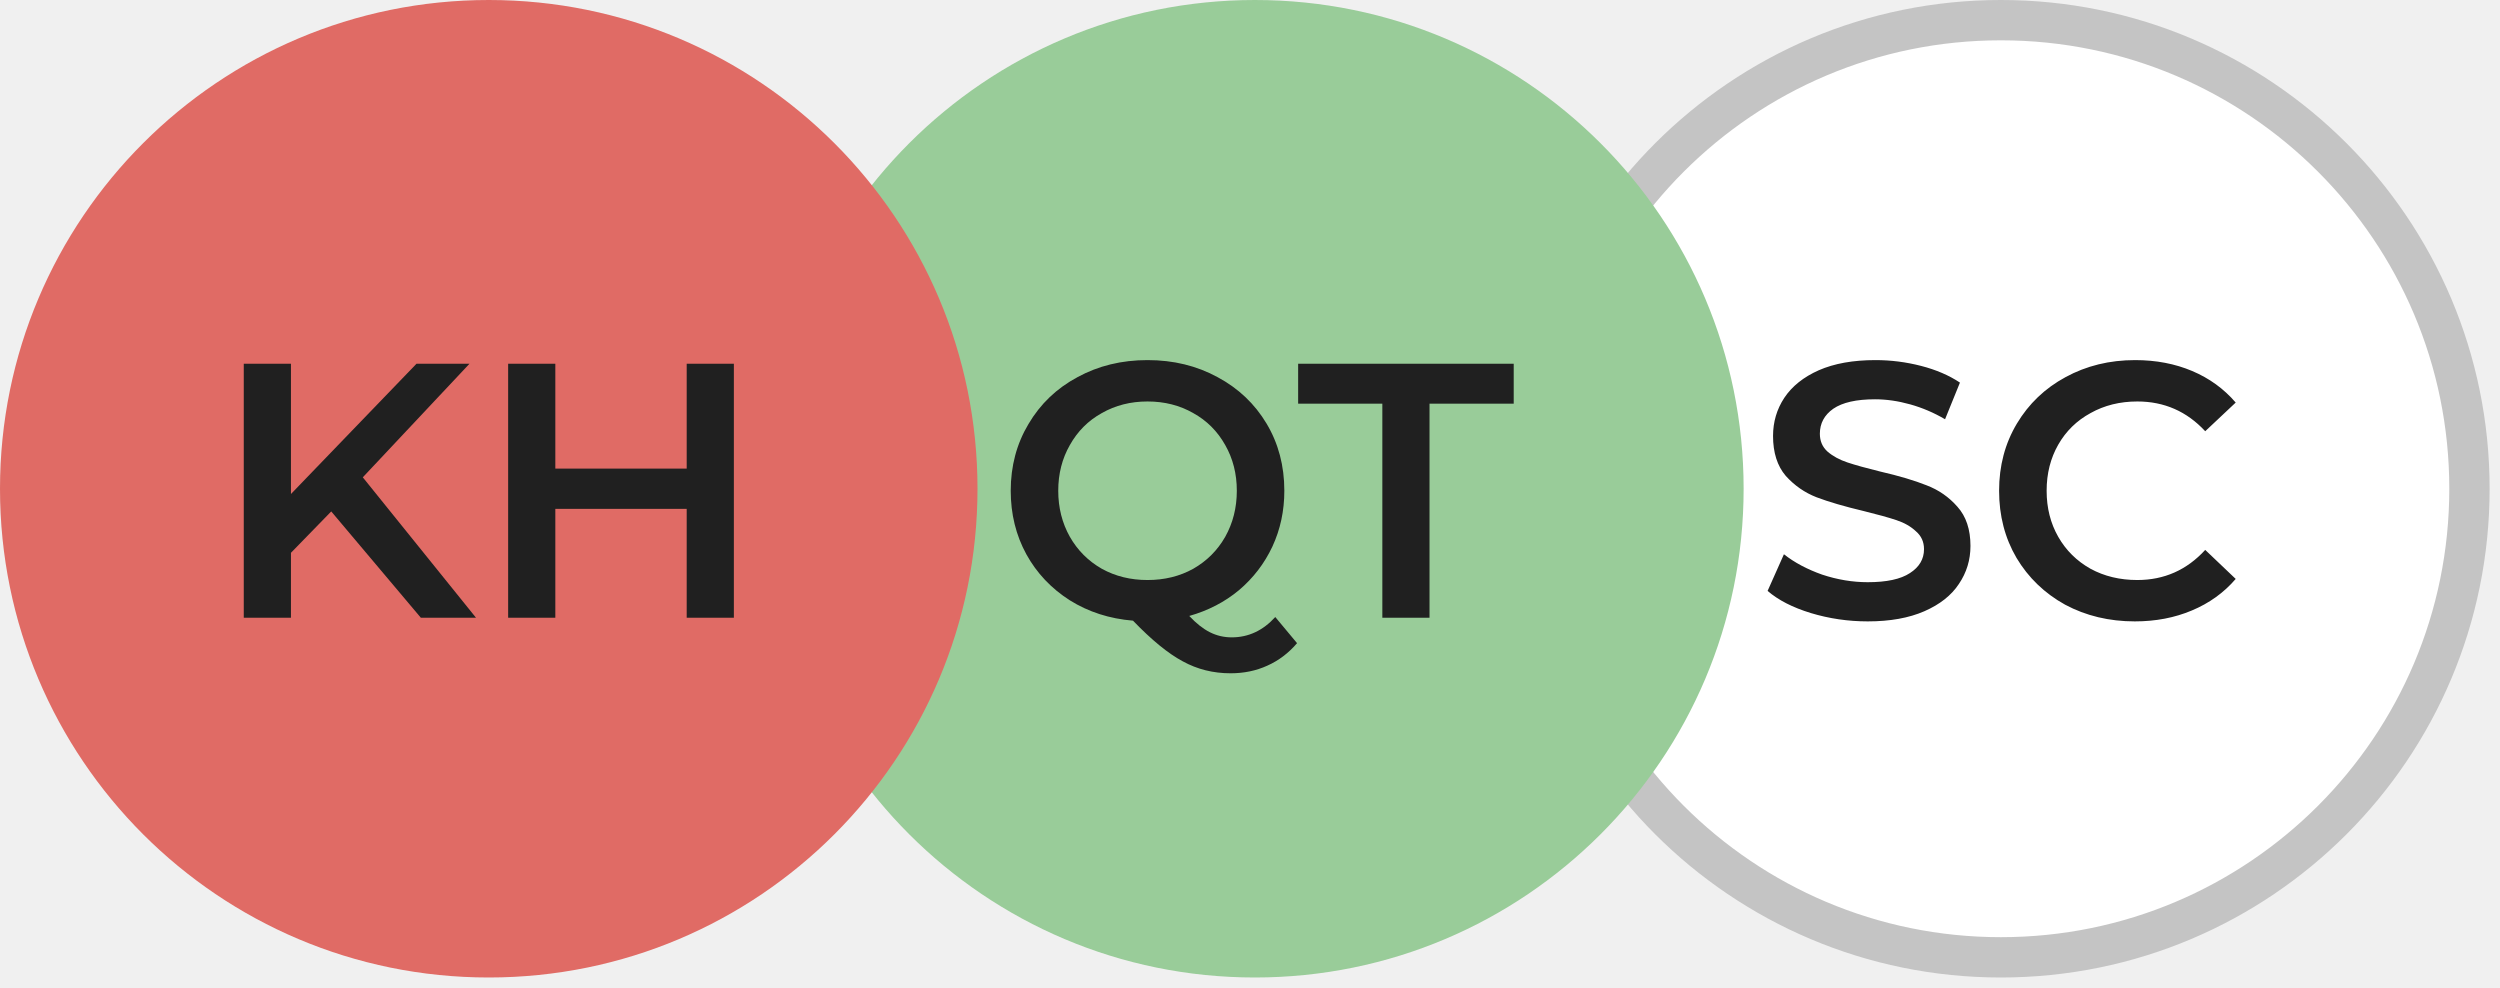
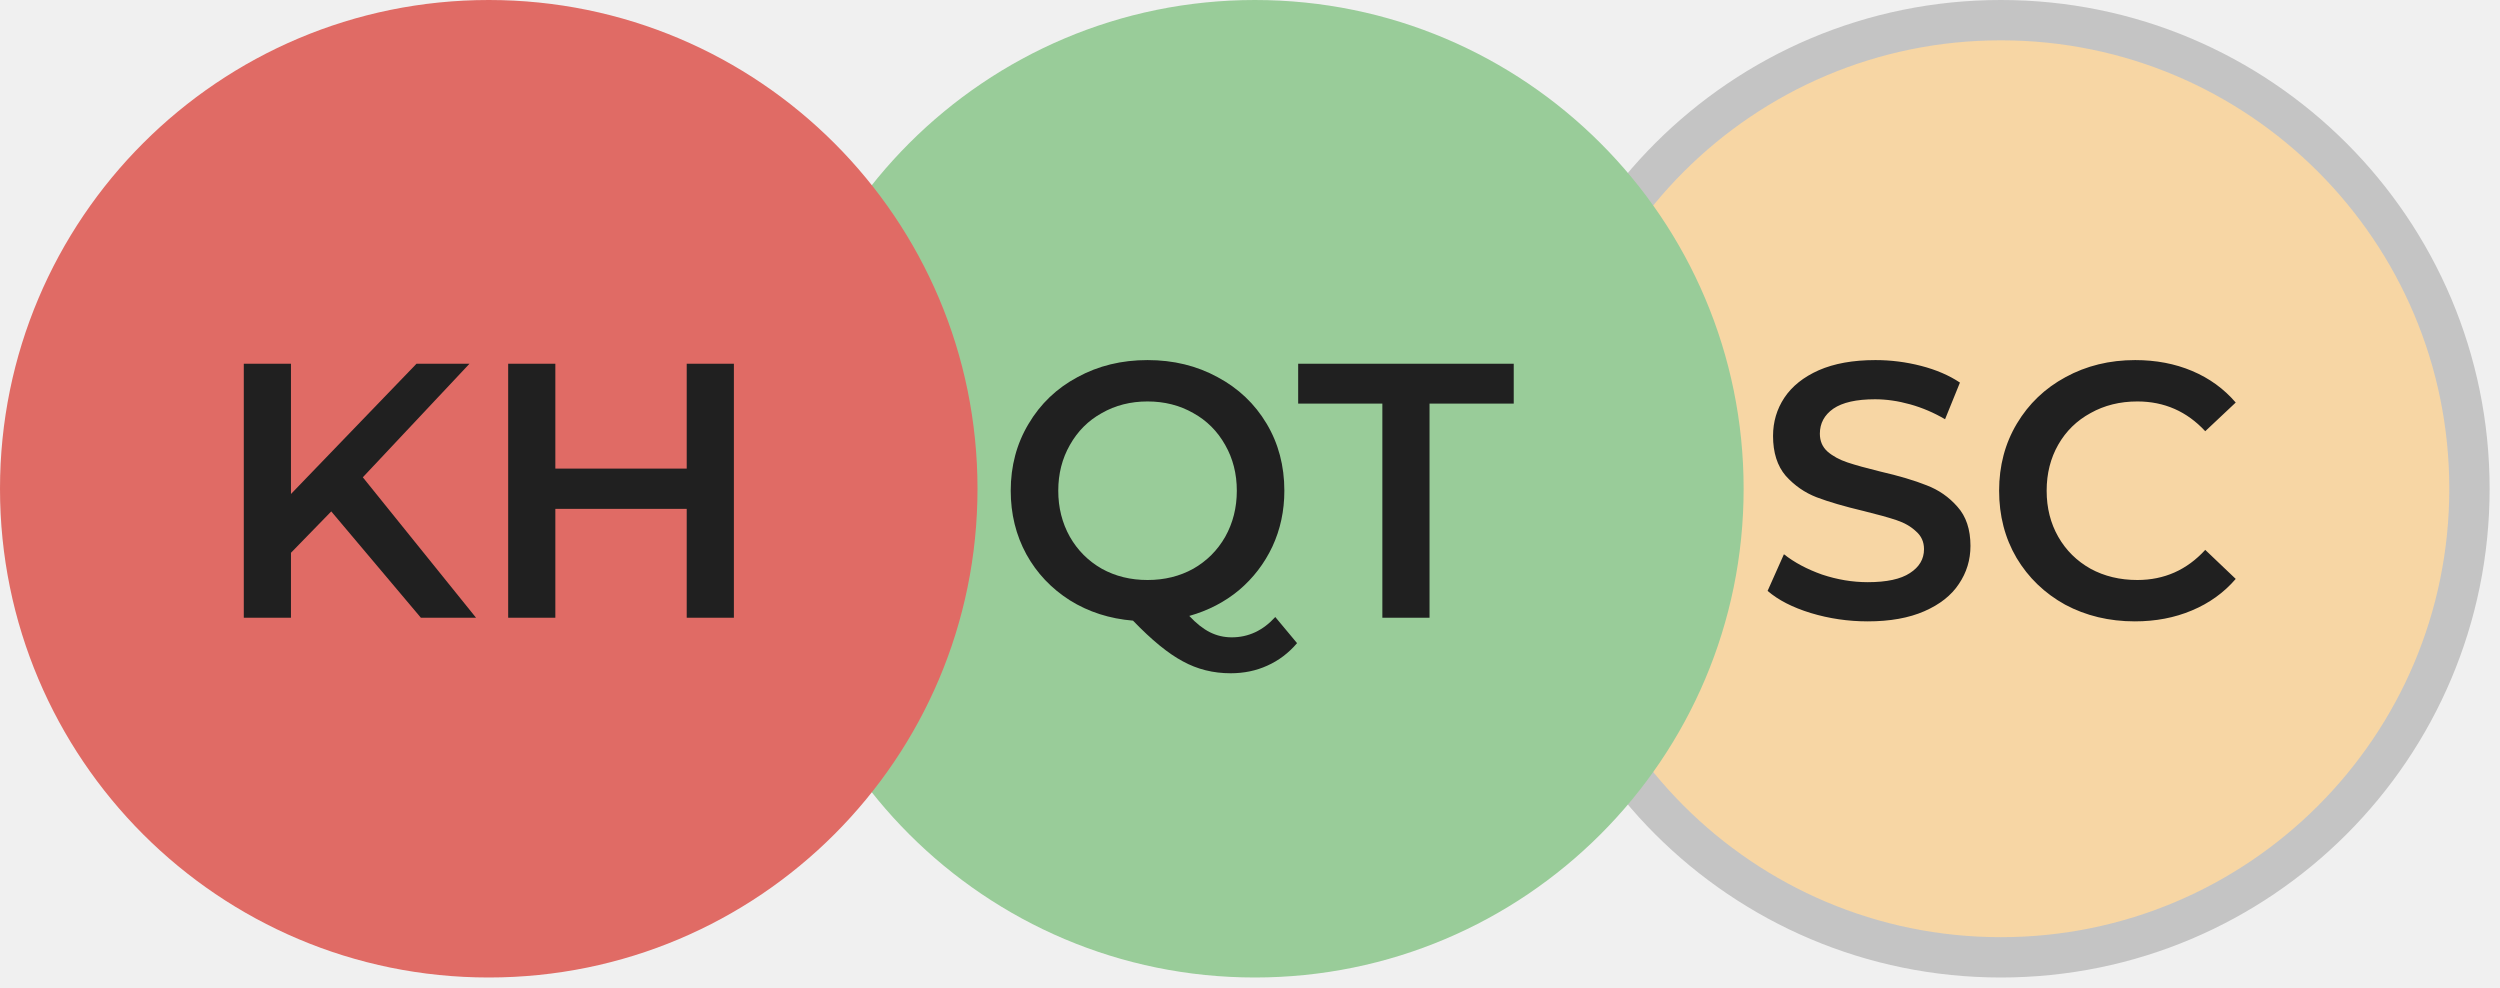
<svg xmlns="http://www.w3.org/2000/svg" width="124" height="49" viewBox="0 0 124 49" fill="none">
-   <circle cx="99.243" cy="24.242" r="23.242" fill="white" stroke="#C4C4C4" stroke-width="2" />
-   <path d="M92.641 30.821C91.669 30.821 90.727 30.683 89.815 30.407C88.915 30.131 88.201 29.765 87.673 29.309L88.483 27.491C88.999 27.899 89.629 28.235 90.373 28.499C91.129 28.751 91.885 28.877 92.641 28.877C93.577 28.877 94.273 28.727 94.729 28.427C95.197 28.127 95.431 27.731 95.431 27.239C95.431 26.879 95.299 26.585 95.035 26.357C94.783 26.117 94.459 25.931 94.063 25.799C93.667 25.667 93.127 25.517 92.443 25.349C91.483 25.121 90.703 24.893 90.103 24.665C89.515 24.437 89.005 24.083 88.573 23.603C88.153 23.111 87.943 22.451 87.943 21.623C87.943 20.927 88.129 20.297 88.501 19.733C88.885 19.157 89.455 18.701 90.211 18.365C90.979 18.029 91.915 17.861 93.019 17.861C93.787 17.861 94.543 17.957 95.287 18.149C96.031 18.341 96.673 18.617 97.213 18.977L96.475 20.795C95.923 20.471 95.347 20.225 94.747 20.057C94.147 19.889 93.565 19.805 93.001 19.805C92.077 19.805 91.387 19.961 90.931 20.273C90.487 20.585 90.265 20.999 90.265 21.515C90.265 21.875 90.391 22.169 90.643 22.397C90.907 22.625 91.237 22.805 91.633 22.937C92.029 23.069 92.569 23.219 93.253 23.387C94.189 23.603 94.957 23.831 95.557 24.071C96.157 24.299 96.667 24.653 97.087 25.133C97.519 25.613 97.735 26.261 97.735 27.077C97.735 27.773 97.543 28.403 97.159 28.967C96.787 29.531 96.217 29.981 95.449 30.317C94.681 30.653 93.745 30.821 92.641 30.821ZM105.887 30.821C104.615 30.821 103.463 30.545 102.431 29.993C101.411 29.429 100.607 28.655 100.019 27.671C99.443 26.687 99.155 25.577 99.155 24.341C99.155 23.105 99.449 21.995 100.037 21.011C100.625 20.027 101.429 19.259 102.449 18.707C103.481 18.143 104.633 17.861 105.905 17.861C106.937 17.861 107.879 18.041 108.731 18.401C109.583 18.761 110.303 19.283 110.891 19.967L109.379 21.389C108.467 20.405 107.345 19.913 106.013 19.913C105.149 19.913 104.375 20.105 103.691 20.489C103.007 20.861 102.473 21.383 102.089 22.055C101.705 22.727 101.513 23.489 101.513 24.341C101.513 25.193 101.705 25.955 102.089 26.627C102.473 27.299 103.007 27.827 103.691 28.211C104.375 28.583 105.149 28.769 106.013 28.769C107.345 28.769 108.467 28.271 109.379 27.275L110.891 28.715C110.303 29.399 109.577 29.921 108.713 30.281C107.861 30.641 106.919 30.821 105.887 30.821Z" fill="#202020" />
+   <circle cx="99.243" cy="24.242" r="23.242" fill="#F7D6A4" stroke="#C4C4C4" stroke-width="2" />
+   <path d="M92.641 30.82C91.669 30.82 90.727 30.682 89.815 30.406C88.915 30.13 88.201 29.764 87.673 29.308L88.483 27.49C88.999 27.898 89.629 28.234 90.373 28.498C91.129 28.75 91.885 28.876 92.641 28.876C93.577 28.876 94.273 28.726 94.729 28.426C95.197 28.126 95.431 27.73 95.431 27.238C95.431 26.878 95.299 26.584 95.035 26.356C94.783 26.116 94.459 25.93 94.063 25.798C93.667 25.666 93.127 25.516 92.443 25.348C91.483 25.12 90.703 24.892 90.103 24.664C89.515 24.436 89.005 24.082 88.573 23.602C88.153 23.11 87.943 22.45 87.943 21.622C87.943 20.926 88.129 20.296 88.501 19.732C88.885 19.156 89.455 18.7 90.211 18.364C90.979 18.028 91.915 17.86 93.019 17.86C93.787 17.86 94.543 17.956 95.287 18.148C96.031 18.34 96.673 18.616 97.213 18.976L96.475 20.794C95.923 20.47 95.347 20.224 94.747 20.056C94.147 19.888 93.565 19.804 93.001 19.804C92.077 19.804 91.387 19.96 90.931 20.272C90.487 20.584 90.265 20.998 90.265 21.514C90.265 21.874 90.391 22.168 90.643 22.396C90.907 22.624 91.237 22.804 91.633 22.936C92.029 23.068 92.569 23.218 93.253 23.386C94.189 23.602 94.957 23.83 95.557 24.07C96.157 24.298 96.667 24.652 97.087 25.132C97.519 25.612 97.735 26.26 97.735 27.076C97.735 27.772 97.543 28.402 97.159 28.966C96.787 29.53 96.217 29.98 95.449 30.316C94.681 30.652 93.745 30.82 92.641 30.82ZM105.888 30.82C104.616 30.82 103.464 30.544 102.432 29.992C101.412 29.428 100.608 28.654 100.02 27.67C99.444 26.686 99.156 25.576 99.156 24.34C99.156 23.104 99.45 21.994 100.038 21.01C100.626 20.026 101.43 19.258 102.45 18.706C103.482 18.142 104.634 17.86 105.906 17.86C106.938 17.86 107.88 18.04 108.732 18.4C109.584 18.76 110.304 19.282 110.892 19.966L109.38 21.388C108.468 20.404 107.346 19.912 106.014 19.912C105.15 19.912 104.376 20.104 103.692 20.488C103.008 20.86 102.474 21.382 102.09 22.054C101.706 22.726 101.514 23.488 101.514 24.34C101.514 25.192 101.706 25.954 102.09 26.626C102.474 27.298 103.008 27.826 103.692 28.21C104.376 28.582 105.15 28.768 106.014 28.768C107.346 28.768 108.468 28.27 109.38 27.274L110.892 28.714C110.304 29.398 109.578 29.92 108.714 30.28C107.862 30.64 106.92 30.82 105.888 30.82Z" fill="#202020" />
  <circle cx="62.242" cy="24.242" r="24.242" fill="#99CC99" />
-   <path d="M64.334 31.901C63.913 32.393 63.422 32.765 62.858 33.017C62.306 33.269 61.7 33.395 61.039 33.395C60.175 33.395 59.383 33.197 58.663 32.801C57.944 32.417 57.121 31.745 56.197 30.785C55.033 30.689 53.989 30.353 53.066 29.777C52.142 29.189 51.422 28.427 50.906 27.491C50.389 26.543 50.132 25.493 50.132 24.341C50.132 23.117 50.425 22.013 51.014 21.029C51.602 20.033 52.411 19.259 53.444 18.707C54.475 18.143 55.633 17.861 56.917 17.861C58.202 17.861 59.359 18.143 60.392 18.707C61.423 19.259 62.233 20.027 62.822 21.011C63.41 21.995 63.703 23.105 63.703 24.341C63.703 25.337 63.505 26.261 63.109 27.113C62.714 27.953 62.161 28.673 61.453 29.273C60.745 29.861 59.923 30.287 58.987 30.551C59.336 30.923 59.678 31.193 60.014 31.361C60.349 31.529 60.709 31.613 61.093 31.613C61.922 31.613 62.642 31.277 63.254 30.605L64.334 31.901ZM52.489 24.341C52.489 25.181 52.681 25.943 53.066 26.627C53.45 27.299 53.977 27.827 54.65 28.211C55.322 28.583 56.078 28.769 56.917 28.769C57.758 28.769 58.514 28.583 59.185 28.211C59.858 27.827 60.386 27.299 60.77 26.627C61.154 25.943 61.346 25.181 61.346 24.341C61.346 23.501 61.154 22.745 60.77 22.073C60.386 21.389 59.858 20.861 59.185 20.489C58.514 20.105 57.758 19.913 56.917 19.913C56.078 19.913 55.322 20.105 54.65 20.489C53.977 20.861 53.45 21.389 53.066 22.073C52.681 22.745 52.489 23.501 52.489 24.341ZM68.564 20.021H64.388V18.041H75.08V20.021H70.904V30.641H68.564V20.021Z" fill="#202020" />
+   <path d="M64.334 31.9C63.914 32.392 63.422 32.764 62.858 33.016C62.306 33.268 61.7 33.394 61.04 33.394C60.176 33.394 59.384 33.196 58.664 32.8C57.944 32.416 57.122 31.744 56.198 30.784C55.034 30.688 53.99 30.352 53.066 29.776C52.142 29.188 51.422 28.426 50.906 27.49C50.39 26.542 50.132 25.492 50.132 24.34C50.132 23.116 50.426 22.012 51.014 21.028C51.602 20.032 52.412 19.258 53.444 18.706C54.476 18.142 55.634 17.86 56.918 17.86C58.202 17.86 59.36 18.142 60.392 18.706C61.424 19.258 62.234 20.026 62.822 21.01C63.41 21.994 63.704 23.104 63.704 24.34C63.704 25.336 63.506 26.26 63.11 27.112C62.714 27.952 62.162 28.672 61.454 29.272C60.746 29.86 59.924 30.286 58.988 30.55C59.336 30.922 59.678 31.192 60.014 31.36C60.35 31.528 60.71 31.612 61.094 31.612C61.922 31.612 62.642 31.276 63.254 30.604L64.334 31.9ZM52.49 24.34C52.49 25.18 52.682 25.942 53.066 26.626C53.45 27.298 53.978 27.826 54.65 28.21C55.322 28.582 56.078 28.768 56.918 28.768C57.758 28.768 58.514 28.582 59.186 28.21C59.858 27.826 60.386 27.298 60.77 26.626C61.154 25.942 61.346 25.18 61.346 24.34C61.346 23.5 61.154 22.744 60.77 22.072C60.386 21.388 59.858 20.86 59.186 20.488C58.514 20.104 57.758 19.912 56.918 19.912C56.078 19.912 55.322 20.104 54.65 20.488C53.978 20.86 53.45 21.388 53.066 22.072C52.682 22.744 52.49 23.5 52.49 24.34ZM68.565 20.02H64.389V18.04H75.081V20.02H70.905V30.64H68.565V20.02Z" fill="#202020" />
  <circle cx="24.242" cy="24.242" r="24.242" fill="#E06B65" />
-   <path d="M16.429 25.367L14.431 27.419V30.641H12.091V18.041H14.431V24.503L20.659 18.041H23.287L17.995 23.675L23.611 30.641H20.875L16.429 25.367ZM36.4 18.041V30.641H34.06V25.241H27.544V30.641H25.204V18.041H27.544V23.243H34.06V18.041H36.4Z" fill="#202020" />
+   <path d="M16.43 25.366L14.432 27.418V30.64H12.092V18.04H14.432V24.502L20.66 18.04H23.288L17.996 23.674L23.612 30.64H20.876L16.43 25.366ZM36.401 18.04V30.64H34.061V25.24H27.545V30.64H25.205V18.04H27.545V23.242H34.061V18.04H36.401Z" fill="#202020" />
</svg>
